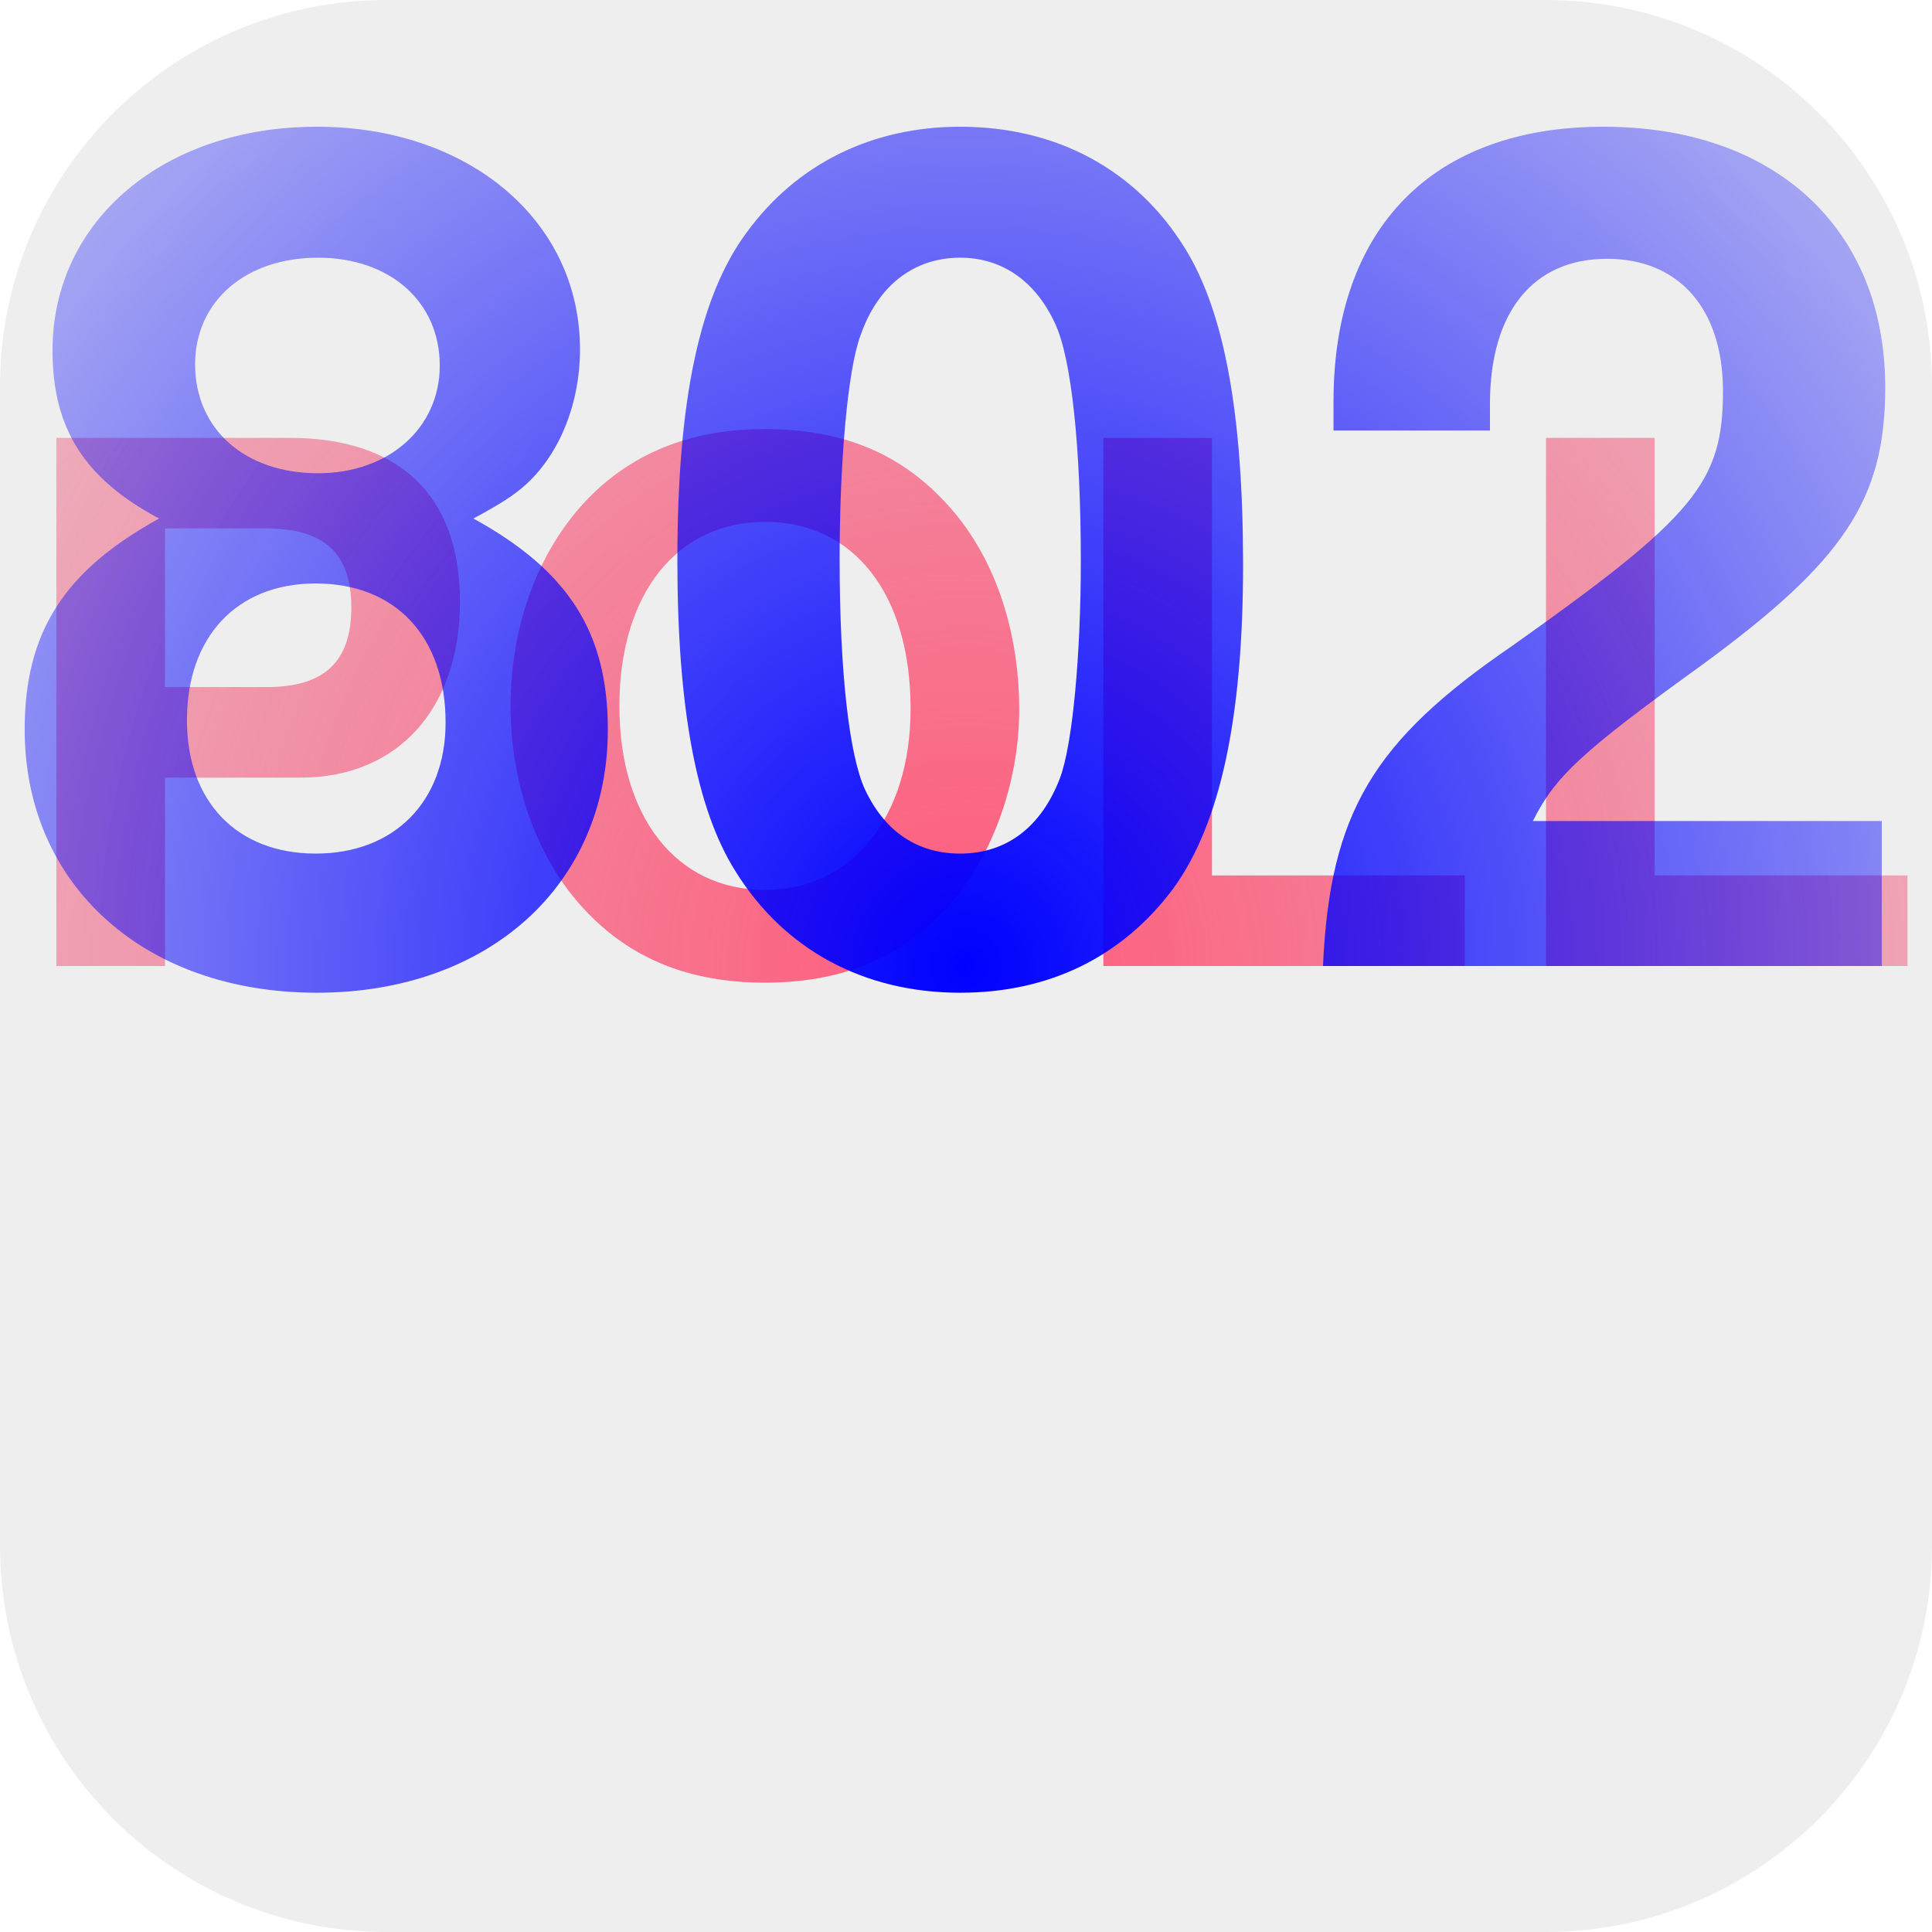
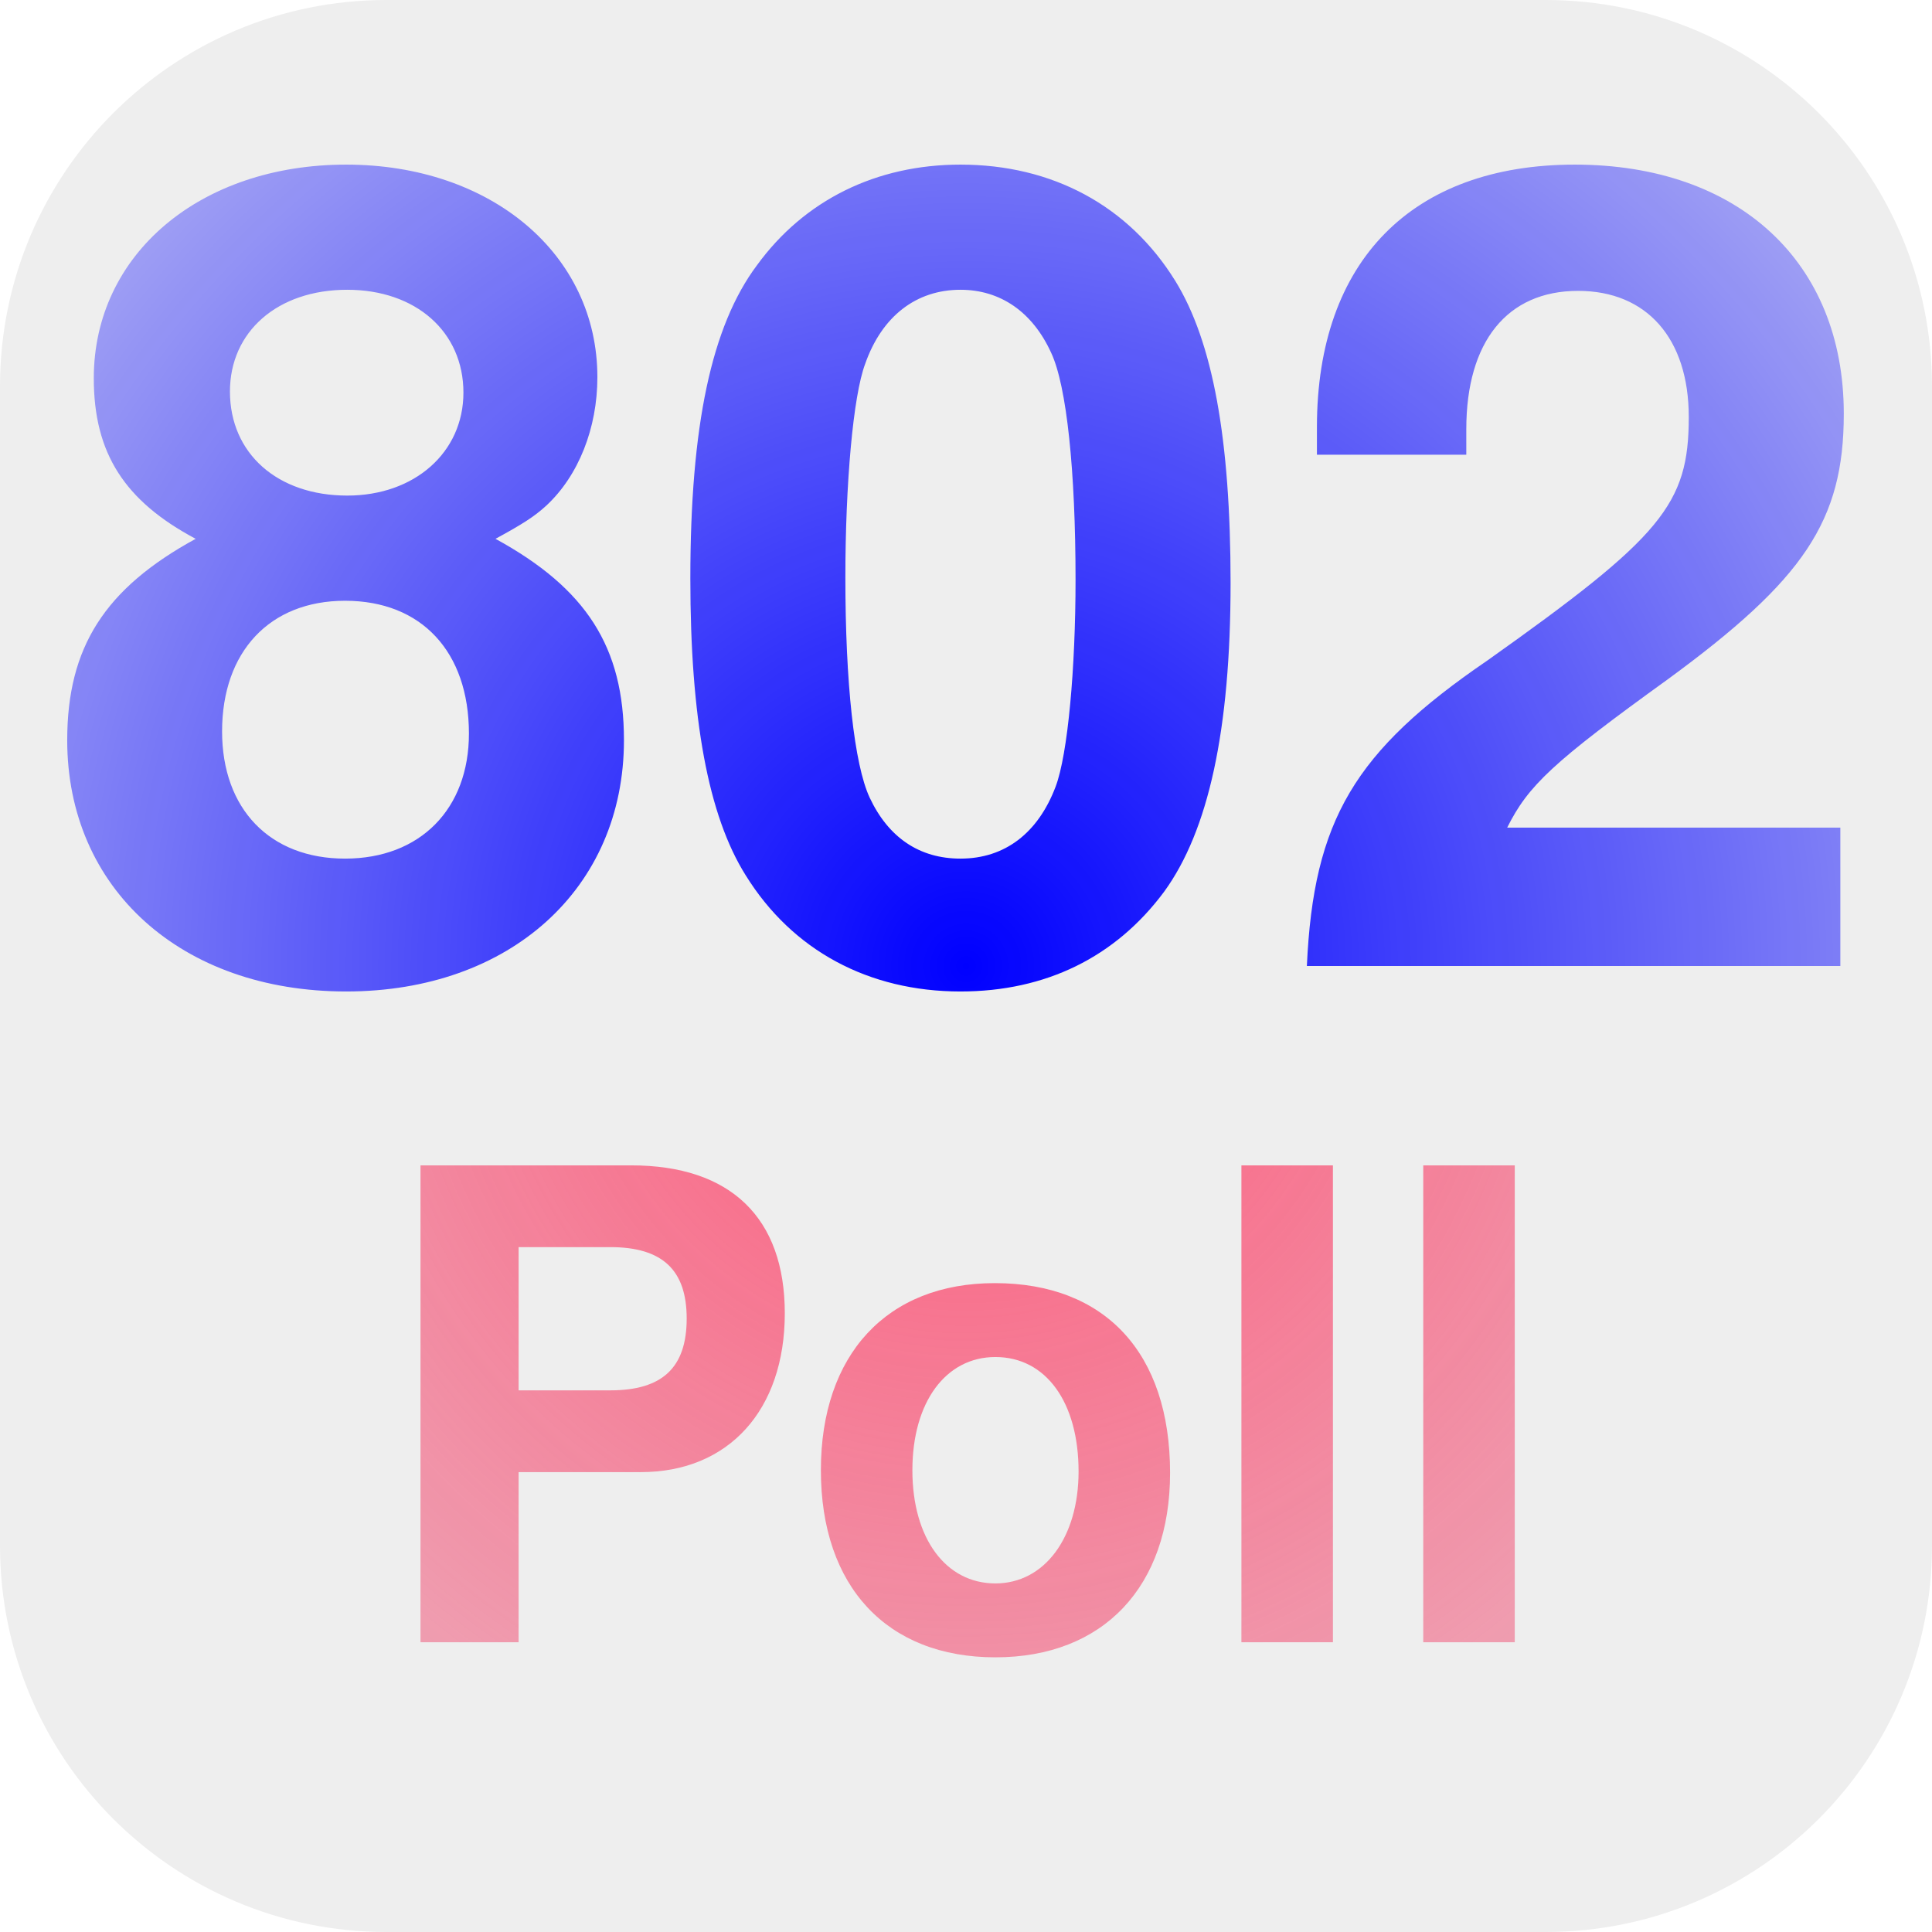
<svg xmlns="http://www.w3.org/2000/svg" viewBox="0 0 192 192" width="192px" height="192px">
  <defs>
    <linearGradient id="linearGradient1">
      <stop offset="0" stop-color="#0000ff" stop-opacity="1" />
      <stop offset="1" stop-color="#0000ff" stop-opacity="0.3" />
    </linearGradient>
    <linearGradient id="linearGradient2">
      <stop offset="0" stop-color="#ff5b7b" stop-opacity="1" />
      <stop offset="1" stop-color="#eb5b7e" stop-opacity="0.4" />
    </linearGradient>
    <radialGradient href="#linearGradient1" id="radialGradient1" cx="50%" cy="50%" r="60%" gradientUnits="userSpaceOnUse" />
    <radialGradient href="#linearGradient2" id="radialGradient2" cx="50%" cy="50%" r="60%" gradientUnits="userSpaceOnUse" />
    <clipPath id="clipPath">
      <rect width="100%" height="100%" x="0" y="0" rx="20%" ry="20%" />
    </clipPath>
  </defs>
  <g x="0" y="0" width="192px" height="192px" clip-path="url(#clipPath)">
    <rect width="100%" height="100%" fill="#eee" />
-     <text x="50%" y="50%" textLength="90%" text-anchor="middle" style="font:bold 72px Helvetica, Arial, sans-serif;alignment-baseline:text-before-edge;fill:url(#radialGradient2)">POLL</text>
-     <text x="50%" y="50%" textLength="100%" text-anchor="middle" style="font:bold 115.2px Helvetica, Arial, sans-serif;fill:url(#radialGradient1)">802</text>
+     <text x="50%" y="85%" text-anchor="middle" style="font:bold 65px Helvetica, Arial, sans-serif;fill:url(#radialGradient2)">Poll</text>
+     <text x="50%" y="50%" text-anchor="middle" style="font:bold 110px Helvetica, Arial, sans-serif;fill:url(#radialGradient1)">802</text>
  </g>
</svg>
